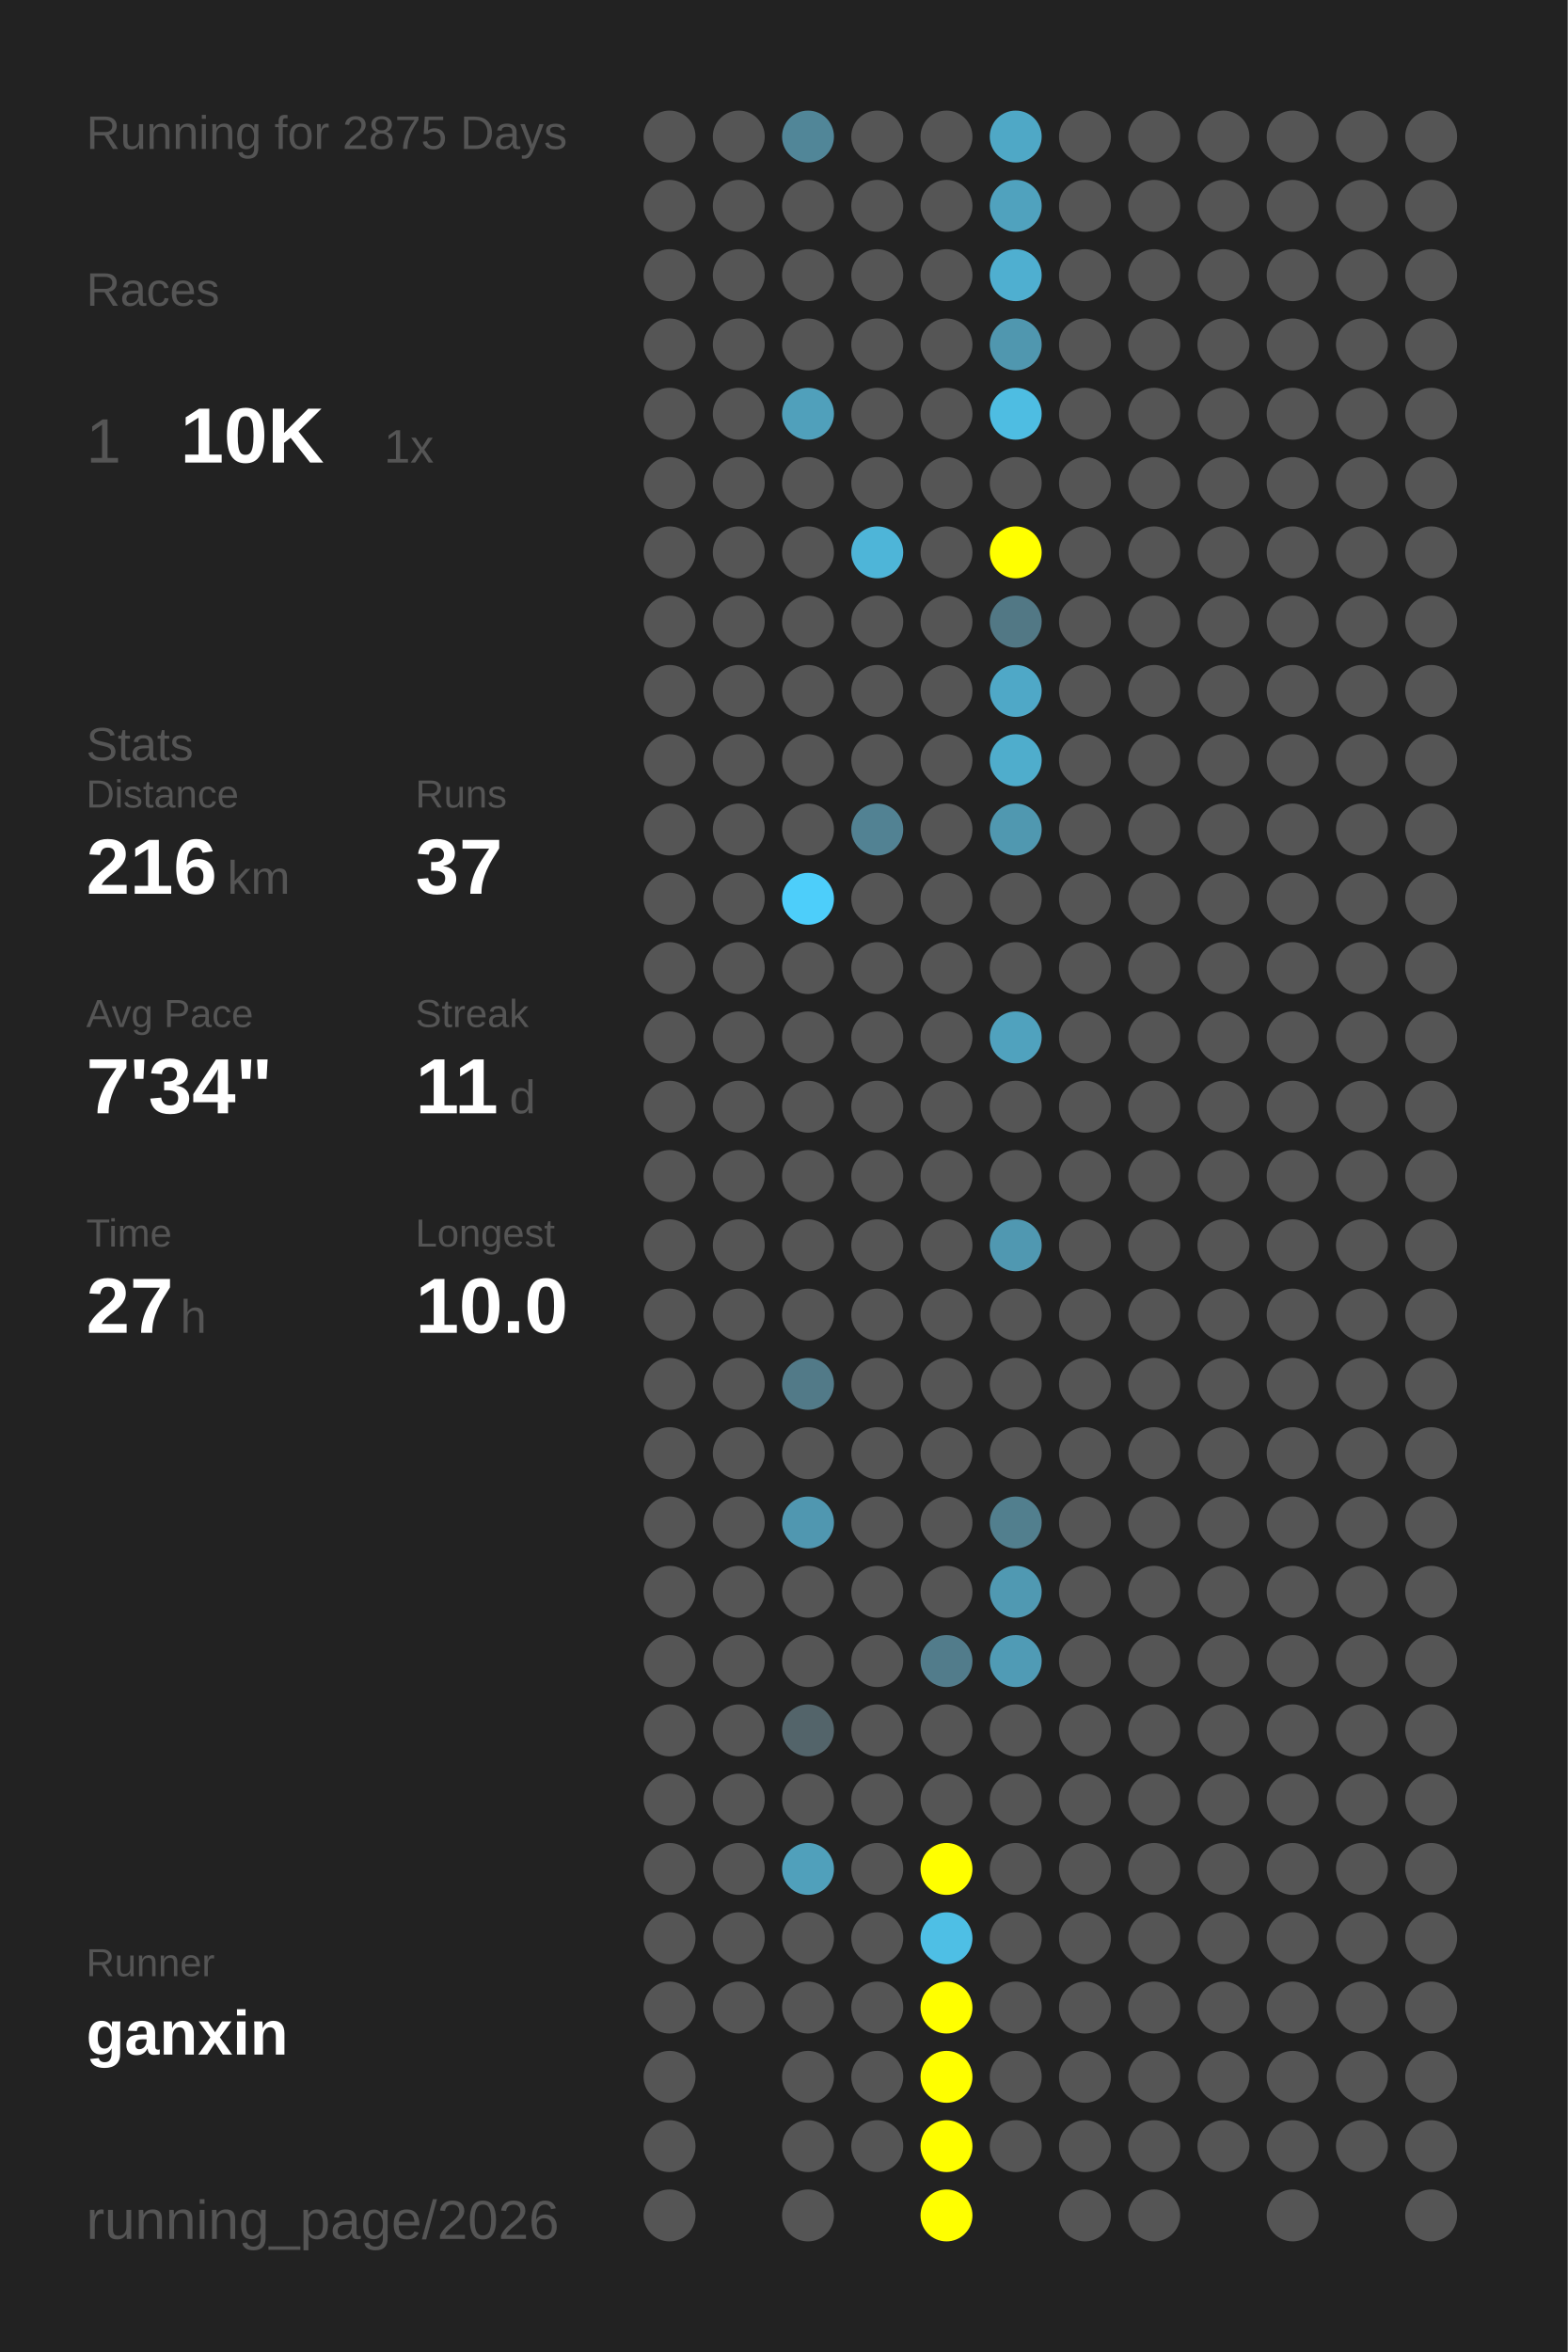
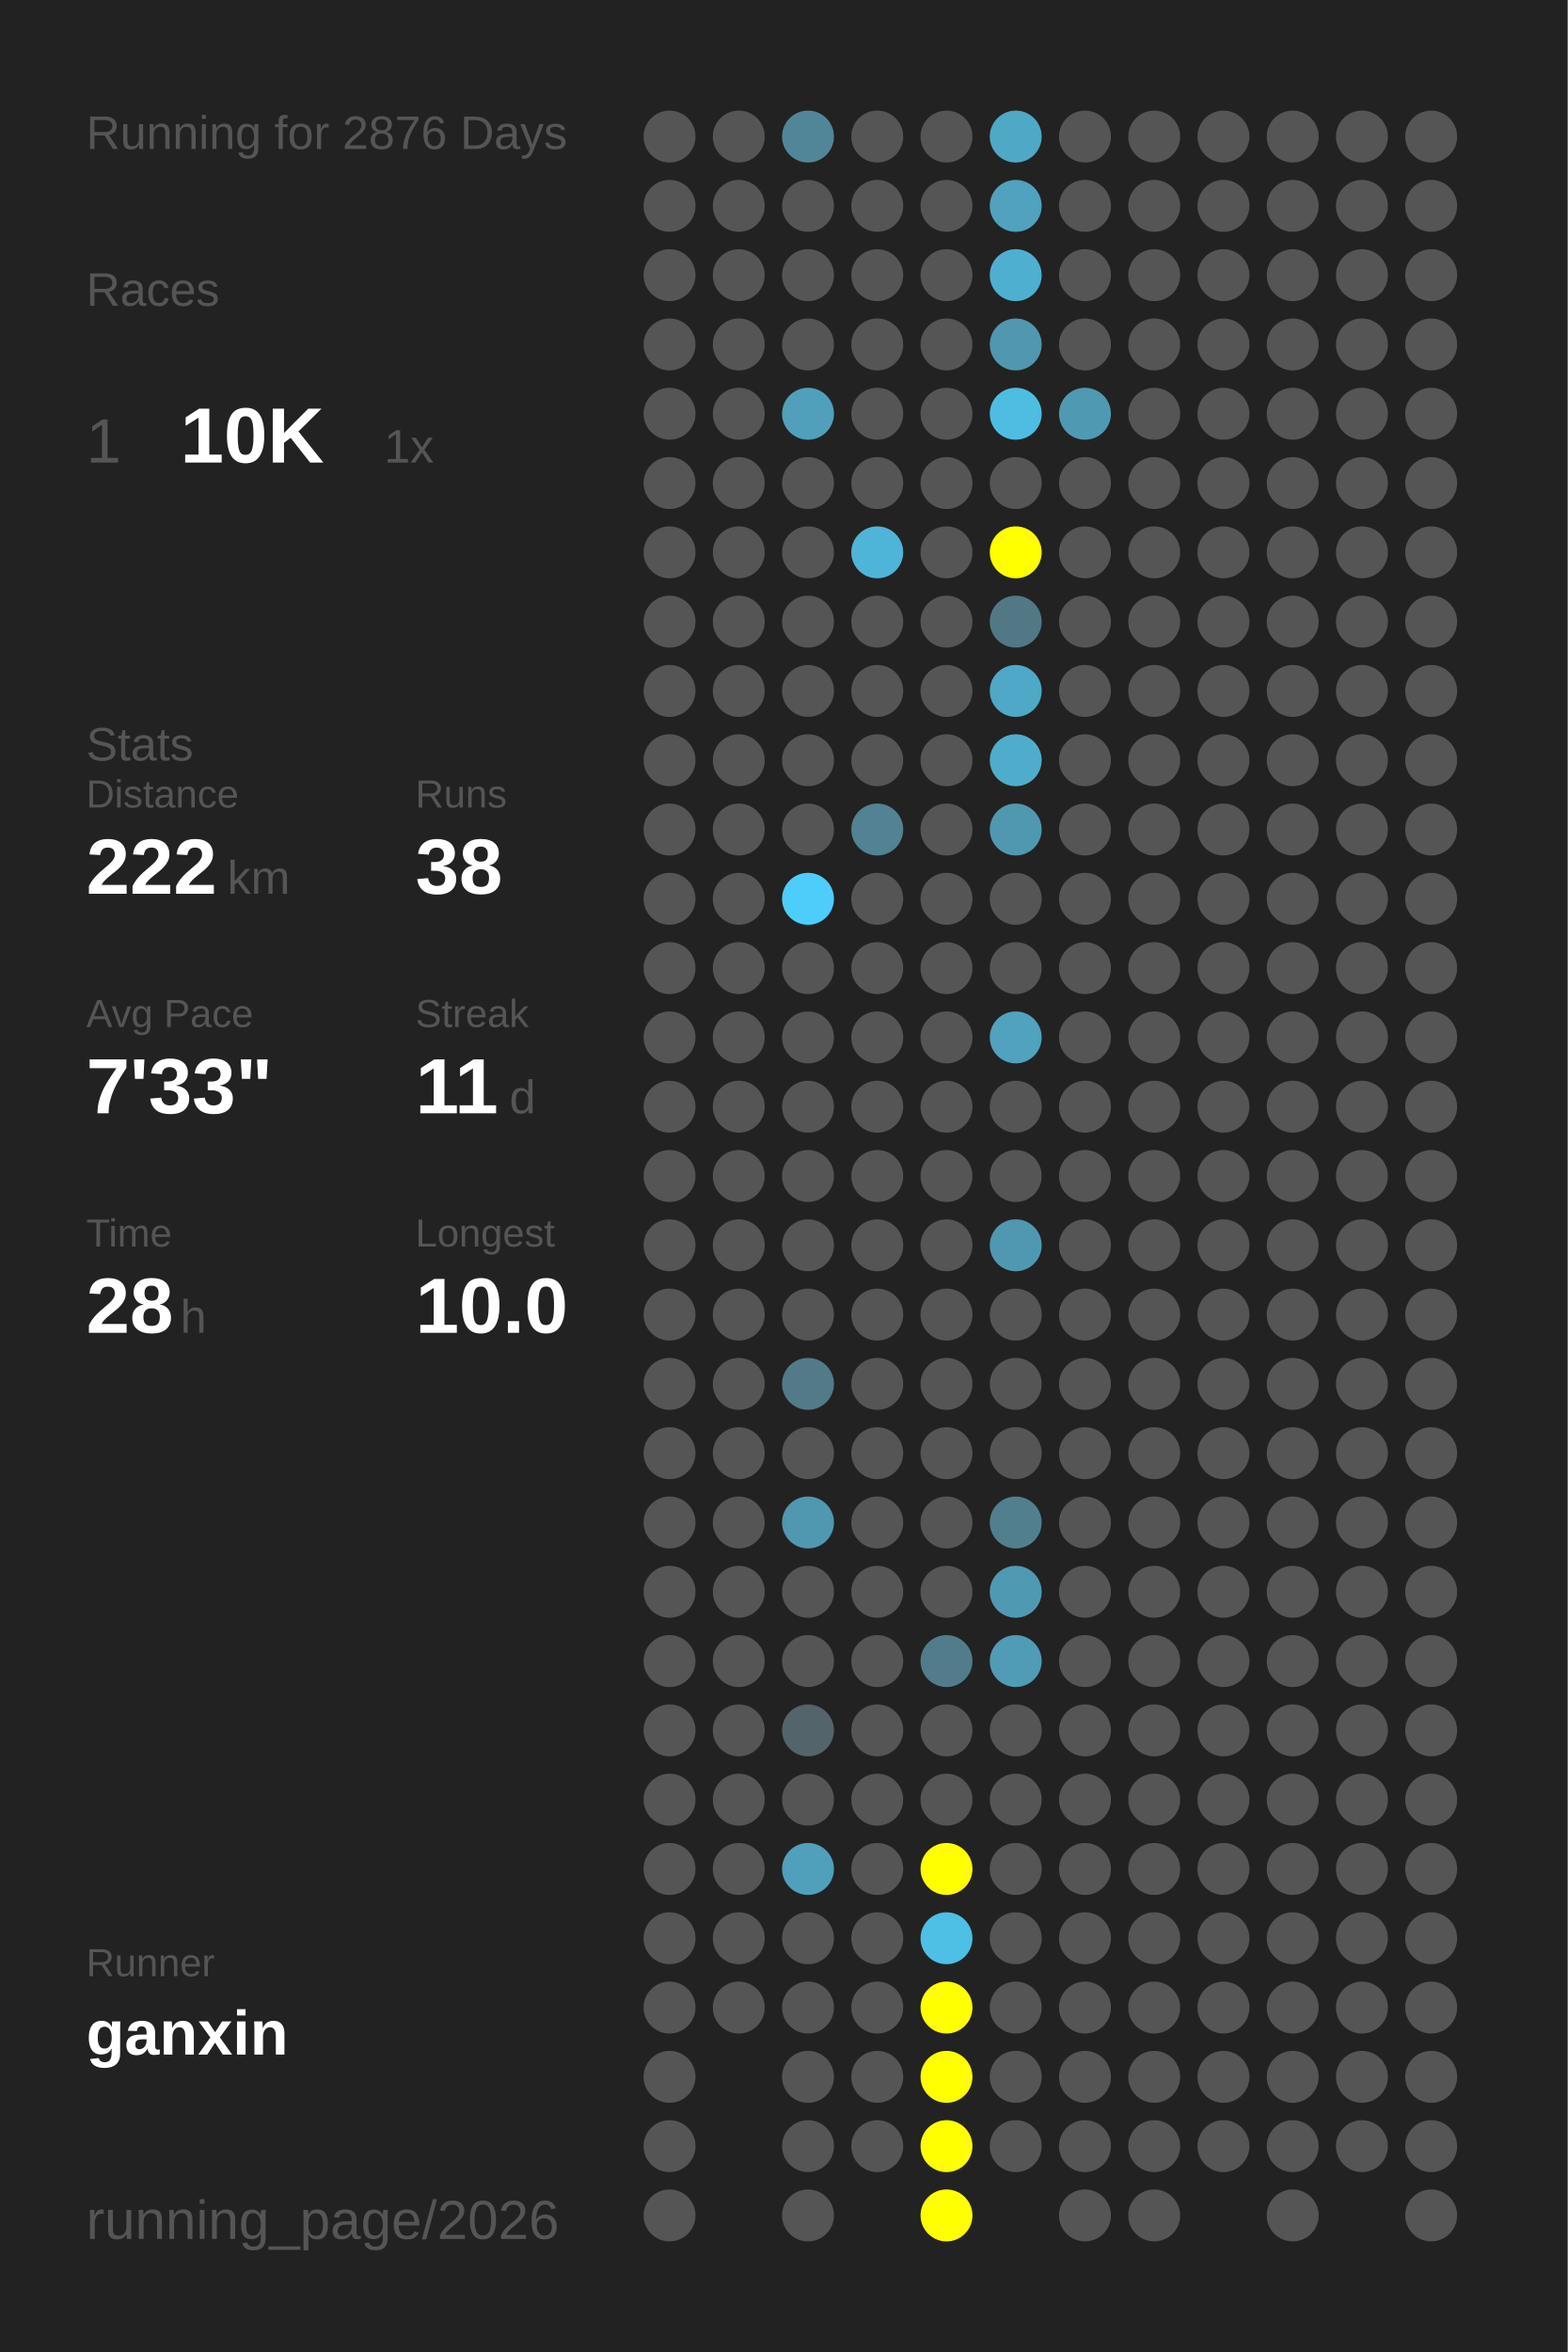
<svg xmlns="http://www.w3.org/2000/svg" baseProfile="full" height="300mm" version="1.1" viewBox="0,0,200,300" width="200mm">
  <defs />
  <rect fill="#222222" height="300" width="200" x="0" y="0" />
-   <text fill="#555555" style="font-size:6px; font-family:Arial;" x="11" y="19">Running for 2875 Days</text>
+   <text fill="#555555" style="font-size:6px; font-family:Arial;" x="11" y="19">Running for 2876 Days</text>
  <text fill="#555555" style="font-size:6px; font-family:Arial;" x="11" y="39">Races</text>
  <text fill="#555555" style="font-size:8px; font-family:Arial;" x="11" y="59">1</text>
  <text fill="#FFFFFF" style="font-size:10px; font-family:Arial; font-weight:bold;" x="23" y="59">10K</text>
  <text fill="#555555" style="font-size:6px; font-family:Arial;" x="49" y="59">1x</text>
  <text fill="#555555" style="font-size:6px; font-family:Arial;" x="11" y="97">Stats</text>
  <text fill="#555555" style="font-size:5px; font-family:Arial;" x="11" y="103">Distance</text>
-   <text fill="#FFFFFF" style="font-size:10px; font-family:Arial; font-weight:bold;" x="11" y="114">216</text>
+   <text fill="#FFFFFF" style="font-size:10px; font-family:Arial; font-weight:bold;" x="11" y="114">222</text>
  <text fill="#555555" style="font-size:6px; font-family:Arial;" x="29" y="114">km</text>
  <text fill="#555555" style="font-size:5px; font-family:Arial;" x="53" y="103">Runs</text>
-   <text fill="#FFFFFF" style="font-size:10px; font-family:Arial; font-weight:bold;" x="53" y="114">37</text>
+   <text fill="#FFFFFF" style="font-size:10px; font-family:Arial; font-weight:bold;" x="53" y="114">38</text>
  <text fill="#555555" style="font-size:5px; font-family:Arial;" x="11" y="131">Avg Pace</text>
-   <text fill="#FFFFFF" style="font-size:10px; font-family:Arial; font-weight:bold;" x="11" y="142">7'34"</text>
+   <text fill="#FFFFFF" style="font-size:10px; font-family:Arial; font-weight:bold;" x="11" y="142">7'33"</text>
  <text fill="#555555" style="font-size:5px; font-family:Arial;" x="53" y="131">Streak</text>
  <text fill="#FFFFFF" style="font-size:10px; font-family:Arial; font-weight:bold;" x="53" y="142">11</text>
  <text fill="#555555" style="font-size:6px; font-family:Arial;" x="65" y="142">d</text>
  <text fill="#555555" style="font-size:5px; font-family:Arial;" x="11" y="159">Time</text>
-   <text fill="#FFFFFF" style="font-size:10px; font-family:Arial; font-weight:bold;" x="11" y="170">27</text>
+   <text fill="#FFFFFF" style="font-size:10px; font-family:Arial; font-weight:bold;" x="11" y="170">28</text>
  <text fill="#555555" style="font-size:6px; font-family:Arial;" x="23" y="170">h</text>
  <text fill="#555555" style="font-size:5px; font-family:Arial;" x="53" y="159">Longest</text>
  <text fill="#FFFFFF" style="font-size:10px; font-family:Arial; font-weight:bold;" x="53" y="170">10.0</text>
  <text fill="#555555" style="font-size:5px; font-family:Arial;" x="11" y="252.065">Runner</text>
  <text fill="#FFFFFF" style="font-size:8px; font-family:Arial; font-weight:bold;" x="11" y="262.065">ganxin</text>
  <text fill="#555555" style="font-size:7px; font-family:Arial;" x="11" y="285.581">running_page/2026</text>
  <circle cx="85.417" cy="17.419" fill="#555555" r="3.312" />
  <circle cx="85.417" cy="26.258" fill="#555555" r="3.312" />
  <circle cx="85.417" cy="35.097" fill="#555555" r="3.312" />
  <circle cx="85.417" cy="43.935" fill="#555555" r="3.312" />
  <circle cx="85.417" cy="52.774" fill="#555555" r="3.312" />
  <circle cx="85.417" cy="61.613" fill="#555555" r="3.312" />
  <circle cx="85.417" cy="70.452" fill="#555555" r="3.312" />
  <circle cx="85.417" cy="79.29" fill="#555555" r="3.312" />
  <circle cx="85.417" cy="88.129" fill="#555555" r="3.312" />
  <circle cx="85.417" cy="96.968" fill="#555555" r="3.312" />
  <circle cx="85.417" cy="105.806" fill="#555555" r="3.312" />
  <circle cx="85.417" cy="114.645" fill="#555555" r="3.312" />
  <circle cx="85.417" cy="123.484" fill="#555555" r="3.312" />
  <circle cx="85.417" cy="132.323" fill="#555555" r="3.312" />
  <circle cx="85.417" cy="141.161" fill="#555555" r="3.312" />
  <circle cx="85.417" cy="150" fill="#555555" r="3.312" />
  <circle cx="85.417" cy="158.839" fill="#555555" r="3.312" />
  <circle cx="85.417" cy="167.677" fill="#555555" r="3.312" />
  <circle cx="85.417" cy="176.516" fill="#555555" r="3.312" />
  <circle cx="85.417" cy="185.355" fill="#555555" r="3.312" />
  <circle cx="85.417" cy="194.194" fill="#555555" r="3.312" />
  <circle cx="85.417" cy="203.032" fill="#555555" r="3.312" />
  <circle cx="85.417" cy="211.871" fill="#555555" r="3.312" />
  <circle cx="85.417" cy="220.71" fill="#555555" r="3.312" />
  <circle cx="85.417" cy="229.548" fill="#555555" r="3.312" />
  <circle cx="85.417" cy="238.387" fill="#555555" r="3.312" />
  <circle cx="85.417" cy="247.226" fill="#555555" r="3.312" />
  <circle cx="85.417" cy="256.065" fill="#555555" r="3.312" />
  <circle cx="85.417" cy="264.903" fill="#555555" r="3.312" />
  <circle cx="85.417" cy="273.742" fill="#555555" r="3.312" />
  <circle cx="85.417" cy="282.581" fill="#555555" r="3.312" />
  <circle cx="94.25" cy="17.419" fill="#555555" r="3.312" />
  <circle cx="94.25" cy="26.258" fill="#555555" r="3.312" />
  <circle cx="94.25" cy="35.097" fill="#555555" r="3.312" />
  <circle cx="94.25" cy="43.935" fill="#555555" r="3.312" />
  <circle cx="94.25" cy="52.774" fill="#555555" r="3.312" />
  <circle cx="94.25" cy="61.613" fill="#555555" r="3.312" />
  <circle cx="94.25" cy="70.452" fill="#555555" r="3.312" />
  <circle cx="94.25" cy="79.29" fill="#555555" r="3.312" />
  <circle cx="94.25" cy="88.129" fill="#555555" r="3.312" />
  <circle cx="94.25" cy="96.968" fill="#555555" r="3.312" />
  <circle cx="94.25" cy="105.806" fill="#555555" r="3.312" />
  <circle cx="94.25" cy="114.645" fill="#555555" r="3.312" />
  <circle cx="94.25" cy="123.484" fill="#555555" r="3.312" />
  <circle cx="94.25" cy="132.323" fill="#555555" r="3.312" />
  <circle cx="94.25" cy="141.161" fill="#555555" r="3.312" />
  <circle cx="94.25" cy="150" fill="#555555" r="3.312" />
  <circle cx="94.25" cy="158.839" fill="#555555" r="3.312" />
  <circle cx="94.25" cy="167.677" fill="#555555" r="3.312" />
  <circle cx="94.25" cy="176.516" fill="#555555" r="3.312" />
  <circle cx="94.25" cy="185.355" fill="#555555" r="3.312" />
  <circle cx="94.25" cy="194.194" fill="#555555" r="3.312" />
  <circle cx="94.25" cy="203.032" fill="#555555" r="3.312" />
  <circle cx="94.25" cy="211.871" fill="#555555" r="3.312" />
  <circle cx="94.25" cy="220.71" fill="#555555" r="3.312" />
  <circle cx="94.25" cy="229.548" fill="#555555" r="3.312" />
  <circle cx="94.25" cy="238.387" fill="#555555" r="3.312" />
  <circle cx="94.25" cy="247.226" fill="#555555" r="3.312" />
  <circle cx="94.25" cy="256.065" fill="#555555" r="3.312" />
  <circle cx="103.083" cy="17.419" fill="#518698" r="3.312" />
  <circle cx="103.083" cy="26.258" fill="#555555" r="3.312" />
  <circle cx="103.083" cy="35.097" fill="#555555" r="3.312" />
  <circle cx="103.083" cy="43.935" fill="#555555" r="3.312" />
  <circle cx="103.083" cy="52.774" fill="#50a0bb" r="3.312" />
  <circle cx="103.083" cy="61.613" fill="#555555" r="3.312" />
  <circle cx="103.083" cy="70.452" fill="#555555" r="3.312" />
  <circle cx="103.083" cy="79.29" fill="#555555" r="3.312" />
  <circle cx="103.083" cy="88.129" fill="#555555" r="3.312" />
  <circle cx="103.083" cy="96.968" fill="#555555" r="3.312" />
  <circle cx="103.083" cy="105.806" fill="#555555" r="3.312" />
  <circle cx="103.083" cy="114.645" fill="#4dcefa" r="3.312" />
  <circle cx="103.083" cy="123.484" fill="#555555" r="3.312" />
  <circle cx="103.083" cy="132.323" fill="#555555" r="3.312" />
  <circle cx="103.083" cy="141.161" fill="#555555" r="3.312" />
  <circle cx="103.083" cy="150" fill="#555555" r="3.312" />
  <circle cx="103.083" cy="158.839" fill="#555555" r="3.312" />
  <circle cx="103.083" cy="167.677" fill="#555555" r="3.312" />
  <circle cx="103.083" cy="176.516" fill="#527a88" r="3.312" />
  <circle cx="103.083" cy="185.355" fill="#555555" r="3.312" />
  <circle cx="103.083" cy="194.194" fill="#5097b0" r="3.312" />
  <circle cx="103.083" cy="203.032" fill="#555555" r="3.312" />
  <circle cx="103.083" cy="211.871" fill="#555555" r="3.312" />
  <circle cx="103.083" cy="220.71" fill="#53646a" r="3.312" />
  <circle cx="103.083" cy="229.548" fill="#555555" r="3.312" />
  <circle cx="103.083" cy="238.387" fill="#50a0bb" r="3.312" />
  <circle cx="103.083" cy="247.226" fill="#555555" r="3.312" />
  <circle cx="103.083" cy="256.065" fill="#555555" r="3.312" />
  <circle cx="103.083" cy="264.903" fill="#555555" r="3.312" />
  <circle cx="103.083" cy="273.742" fill="#555555" r="3.312" />
  <circle cx="103.083" cy="282.581" fill="#555555" r="3.312" />
  <circle cx="111.917" cy="17.419" fill="#555555" r="3.312" />
  <circle cx="111.917" cy="26.258" fill="#555555" r="3.312" />
  <circle cx="111.917" cy="35.097" fill="#555555" r="3.312" />
  <circle cx="111.917" cy="43.935" fill="#555555" r="3.312" />
  <circle cx="111.917" cy="52.774" fill="#555555" r="3.312" />
  <circle cx="111.917" cy="61.613" fill="#555555" r="3.312" />
  <circle cx="111.917" cy="70.452" fill="#4eb5d8" r="3.312" />
  <circle cx="111.917" cy="79.29" fill="#555555" r="3.312" />
  <circle cx="111.917" cy="88.129" fill="#555555" r="3.312" />
  <circle cx="111.917" cy="96.968" fill="#555555" r="3.312" />
  <circle cx="111.917" cy="105.806" fill="#528293" r="3.312" />
  <circle cx="111.917" cy="114.645" fill="#555555" r="3.312" />
  <circle cx="111.917" cy="123.484" fill="#555555" r="3.312" />
  <circle cx="111.917" cy="132.323" fill="#555555" r="3.312" />
  <circle cx="111.917" cy="141.161" fill="#555555" r="3.312" />
  <circle cx="111.917" cy="150" fill="#555555" r="3.312" />
  <circle cx="111.917" cy="158.839" fill="#555555" r="3.312" />
  <circle cx="111.917" cy="167.677" fill="#555555" r="3.312" />
  <circle cx="111.917" cy="176.516" fill="#555555" r="3.312" />
  <circle cx="111.917" cy="185.355" fill="#555555" r="3.312" />
  <circle cx="111.917" cy="194.194" fill="#555555" r="3.312" />
  <circle cx="111.917" cy="203.032" fill="#555555" r="3.312" />
  <circle cx="111.917" cy="211.871" fill="#555555" r="3.312" />
  <circle cx="111.917" cy="220.71" fill="#555555" r="3.312" />
  <circle cx="111.917" cy="229.548" fill="#555555" r="3.312" />
  <circle cx="111.917" cy="238.387" fill="#555555" r="3.312" />
  <circle cx="111.917" cy="247.226" fill="#555555" r="3.312" />
  <circle cx="111.917" cy="256.065" fill="#555555" r="3.312" />
  <circle cx="111.917" cy="264.903" fill="#555555" r="3.312" />
  <circle cx="111.917" cy="273.742" fill="#555555" r="3.312" />
  <circle cx="120.75" cy="17.419" fill="#555555" r="3.312" />
  <circle cx="120.75" cy="26.258" fill="#555555" r="3.312" />
  <circle cx="120.75" cy="35.097" fill="#555555" r="3.312" />
  <circle cx="120.75" cy="43.935" fill="#555555" r="3.312" />
  <circle cx="120.75" cy="52.774" fill="#555555" r="3.312" />
  <circle cx="120.75" cy="61.613" fill="#555555" r="3.312" />
  <circle cx="120.75" cy="70.452" fill="#555555" r="3.312" />
  <circle cx="120.75" cy="79.29" fill="#555555" r="3.312" />
  <circle cx="120.75" cy="88.129" fill="#555555" r="3.312" />
  <circle cx="120.75" cy="96.968" fill="#555555" r="3.312" />
  <circle cx="120.75" cy="105.806" fill="#555555" r="3.312" />
  <circle cx="120.75" cy="114.645" fill="#555555" r="3.312" />
  <circle cx="120.75" cy="123.484" fill="#555555" r="3.312" />
  <circle cx="120.75" cy="132.323" fill="#555555" r="3.312" />
  <circle cx="120.75" cy="141.161" fill="#555555" r="3.312" />
  <circle cx="120.75" cy="150" fill="#555555" r="3.312" />
  <circle cx="120.75" cy="158.839" fill="#555555" r="3.312" />
  <circle cx="120.75" cy="167.677" fill="#555555" r="3.312" />
  <circle cx="120.75" cy="176.516" fill="#555555" r="3.312" />
  <circle cx="120.75" cy="185.355" fill="#555555" r="3.312" />
  <circle cx="120.75" cy="194.194" fill="#555555" r="3.312" />
  <circle cx="120.75" cy="203.032" fill="#555555" r="3.312" />
  <circle cx="120.75" cy="211.871" fill="#527c8b" r="3.312" />
  <circle cx="120.75" cy="220.71" fill="#555555" r="3.312" />
  <circle cx="120.75" cy="229.548" fill="#555555" r="3.312" />
  <circle cx="120.75" cy="238.387" fill="#FFFF00" r="3.312" />
  <circle cx="120.75" cy="247.226" fill="#4ebfe5" r="3.312" />
  <circle cx="120.75" cy="256.065" fill="#FFFF00" r="3.312" />
  <circle cx="120.75" cy="264.903" fill="#FFFF00" r="3.312" />
  <circle cx="120.75" cy="273.742" fill="#FFFF00" r="3.312" />
  <circle cx="120.75" cy="282.581" fill="#FFFF00" r="3.312" />
  <circle cx="129.583" cy="17.419" fill="#4fa8c6" r="3.312" />
  <circle cx="129.583" cy="26.258" fill="#50a2be" r="3.312" />
  <circle cx="129.583" cy="35.097" fill="#4fafd0" r="3.312" />
  <circle cx="129.583" cy="43.935" fill="#5097af" r="3.312" />
  <circle cx="129.583" cy="52.774" fill="#4ebde2" r="3.312" />
  <circle cx="129.583" cy="61.613" fill="#555555" r="3.312" />
  <circle cx="129.583" cy="70.452" fill="#FFFF00" r="3.312" />
  <circle cx="129.583" cy="79.29" fill="#527885" r="3.312" />
  <circle cx="129.583" cy="88.129" fill="#4fa8c7" r="3.312" />
  <circle cx="129.583" cy="96.968" fill="#4fadcc" r="3.312" />
  <circle cx="129.583" cy="105.806" fill="#5098b0" r="3.312" />
  <circle cx="129.583" cy="114.645" fill="#555555" r="3.312" />
  <circle cx="129.583" cy="123.484" fill="#555555" r="3.312" />
  <circle cx="129.583" cy="132.323" fill="#50a2be" r="3.312" />
  <circle cx="129.583" cy="141.161" fill="#555555" r="3.312" />
  <circle cx="129.583" cy="150" fill="#555555" r="3.312" />
  <circle cx="129.583" cy="158.839" fill="#5098b1" r="3.312" />
  <circle cx="129.583" cy="167.677" fill="#555555" r="3.312" />
  <circle cx="129.583" cy="176.516" fill="#555555" r="3.312" />
  <circle cx="129.583" cy="185.355" fill="#555555" r="3.312" />
  <circle cx="129.583" cy="194.194" fill="#527f8e" r="3.312" />
  <circle cx="129.583" cy="203.032" fill="#5099b2" r="3.312" />
  <circle cx="129.583" cy="211.871" fill="#509bb5" r="3.312" />
  <circle cx="129.583" cy="220.71" fill="#555555" r="3.312" />
  <circle cx="129.583" cy="229.548" fill="#555555" r="3.312" />
  <circle cx="129.583" cy="238.387" fill="#555555" r="3.312" />
  <circle cx="129.583" cy="247.226" fill="#555555" r="3.312" />
  <circle cx="129.583" cy="256.065" fill="#555555" r="3.312" />
  <circle cx="129.583" cy="264.903" fill="#555555" r="3.312" />
  <circle cx="129.583" cy="273.742" fill="#555555" r="3.312" />
  <circle cx="138.417" cy="17.419" fill="#555555" r="3.312" />
  <circle cx="138.417" cy="26.258" fill="#555555" r="3.312" />
  <circle cx="138.417" cy="35.097" fill="#555555" r="3.312" />
  <circle cx="138.417" cy="43.935" fill="#555555" r="3.312" />
-   <circle cx="138.417" cy="52.774" fill="#555555" r="3.312" />
+   <circle cx="138.417" cy="52.774" fill="#5099b2" r="3.312" />
  <circle cx="138.417" cy="61.613" fill="#555555" r="3.312" />
  <circle cx="138.417" cy="70.452" fill="#555555" r="3.312" />
  <circle cx="138.417" cy="79.29" fill="#555555" r="3.312" />
  <circle cx="138.417" cy="88.129" fill="#555555" r="3.312" />
  <circle cx="138.417" cy="96.968" fill="#555555" r="3.312" />
  <circle cx="138.417" cy="105.806" fill="#555555" r="3.312" />
  <circle cx="138.417" cy="114.645" fill="#555555" r="3.312" />
  <circle cx="138.417" cy="123.484" fill="#555555" r="3.312" />
  <circle cx="138.417" cy="132.323" fill="#555555" r="3.312" />
  <circle cx="138.417" cy="141.161" fill="#555555" r="3.312" />
  <circle cx="138.417" cy="150" fill="#555555" r="3.312" />
  <circle cx="138.417" cy="158.839" fill="#555555" r="3.312" />
  <circle cx="138.417" cy="167.677" fill="#555555" r="3.312" />
  <circle cx="138.417" cy="176.516" fill="#555555" r="3.312" />
  <circle cx="138.417" cy="185.355" fill="#555555" r="3.312" />
  <circle cx="138.417" cy="194.194" fill="#555555" r="3.312" />
  <circle cx="138.417" cy="203.032" fill="#555555" r="3.312" />
  <circle cx="138.417" cy="211.871" fill="#555555" r="3.312" />
  <circle cx="138.417" cy="220.71" fill="#555555" r="3.312" />
  <circle cx="138.417" cy="229.548" fill="#555555" r="3.312" />
  <circle cx="138.417" cy="238.387" fill="#555555" r="3.312" />
  <circle cx="138.417" cy="247.226" fill="#555555" r="3.312" />
  <circle cx="138.417" cy="256.065" fill="#555555" r="3.312" />
  <circle cx="138.417" cy="264.903" fill="#555555" r="3.312" />
  <circle cx="138.417" cy="273.742" fill="#555555" r="3.312" />
  <circle cx="138.417" cy="282.581" fill="#555555" r="3.312" />
  <circle cx="147.25" cy="17.419" fill="#555555" r="3.312" />
  <circle cx="147.25" cy="26.258" fill="#555555" r="3.312" />
  <circle cx="147.25" cy="35.097" fill="#555555" r="3.312" />
  <circle cx="147.25" cy="43.935" fill="#555555" r="3.312" />
  <circle cx="147.25" cy="52.774" fill="#555555" r="3.312" />
  <circle cx="147.25" cy="61.613" fill="#555555" r="3.312" />
  <circle cx="147.25" cy="70.452" fill="#555555" r="3.312" />
  <circle cx="147.25" cy="79.29" fill="#555555" r="3.312" />
  <circle cx="147.25" cy="88.129" fill="#555555" r="3.312" />
  <circle cx="147.25" cy="96.968" fill="#555555" r="3.312" />
  <circle cx="147.25" cy="105.806" fill="#555555" r="3.312" />
  <circle cx="147.25" cy="114.645" fill="#555555" r="3.312" />
  <circle cx="147.25" cy="123.484" fill="#555555" r="3.312" />
  <circle cx="147.25" cy="132.323" fill="#555555" r="3.312" />
  <circle cx="147.25" cy="141.161" fill="#555555" r="3.312" />
  <circle cx="147.25" cy="150" fill="#555555" r="3.312" />
  <circle cx="147.25" cy="158.839" fill="#555555" r="3.312" />
  <circle cx="147.25" cy="167.677" fill="#555555" r="3.312" />
  <circle cx="147.25" cy="176.516" fill="#555555" r="3.312" />
  <circle cx="147.25" cy="185.355" fill="#555555" r="3.312" />
  <circle cx="147.25" cy="194.194" fill="#555555" r="3.312" />
  <circle cx="147.25" cy="203.032" fill="#555555" r="3.312" />
  <circle cx="147.25" cy="211.871" fill="#555555" r="3.312" />
  <circle cx="147.25" cy="220.71" fill="#555555" r="3.312" />
  <circle cx="147.25" cy="229.548" fill="#555555" r="3.312" />
  <circle cx="147.25" cy="238.387" fill="#555555" r="3.312" />
  <circle cx="147.25" cy="247.226" fill="#555555" r="3.312" />
  <circle cx="147.25" cy="256.065" fill="#555555" r="3.312" />
  <circle cx="147.25" cy="264.903" fill="#555555" r="3.312" />
  <circle cx="147.25" cy="273.742" fill="#555555" r="3.312" />
  <circle cx="147.25" cy="282.581" fill="#555555" r="3.312" />
  <circle cx="156.083" cy="17.419" fill="#555555" r="3.312" />
  <circle cx="156.083" cy="26.258" fill="#555555" r="3.312" />
  <circle cx="156.083" cy="35.097" fill="#555555" r="3.312" />
  <circle cx="156.083" cy="43.935" fill="#555555" r="3.312" />
  <circle cx="156.083" cy="52.774" fill="#555555" r="3.312" />
  <circle cx="156.083" cy="61.613" fill="#555555" r="3.312" />
  <circle cx="156.083" cy="70.452" fill="#555555" r="3.312" />
  <circle cx="156.083" cy="79.29" fill="#555555" r="3.312" />
  <circle cx="156.083" cy="88.129" fill="#555555" r="3.312" />
  <circle cx="156.083" cy="96.968" fill="#555555" r="3.312" />
  <circle cx="156.083" cy="105.806" fill="#555555" r="3.312" />
  <circle cx="156.083" cy="114.645" fill="#555555" r="3.312" />
  <circle cx="156.083" cy="123.484" fill="#555555" r="3.312" />
  <circle cx="156.083" cy="132.323" fill="#555555" r="3.312" />
  <circle cx="156.083" cy="141.161" fill="#555555" r="3.312" />
  <circle cx="156.083" cy="150" fill="#555555" r="3.312" />
  <circle cx="156.083" cy="158.839" fill="#555555" r="3.312" />
  <circle cx="156.083" cy="167.677" fill="#555555" r="3.312" />
  <circle cx="156.083" cy="176.516" fill="#555555" r="3.312" />
  <circle cx="156.083" cy="185.355" fill="#555555" r="3.312" />
  <circle cx="156.083" cy="194.194" fill="#555555" r="3.312" />
  <circle cx="156.083" cy="203.032" fill="#555555" r="3.312" />
  <circle cx="156.083" cy="211.871" fill="#555555" r="3.312" />
  <circle cx="156.083" cy="220.71" fill="#555555" r="3.312" />
  <circle cx="156.083" cy="229.548" fill="#555555" r="3.312" />
  <circle cx="156.083" cy="238.387" fill="#555555" r="3.312" />
  <circle cx="156.083" cy="247.226" fill="#555555" r="3.312" />
  <circle cx="156.083" cy="256.065" fill="#555555" r="3.312" />
  <circle cx="156.083" cy="264.903" fill="#555555" r="3.312" />
  <circle cx="156.083" cy="273.742" fill="#555555" r="3.312" />
  <circle cx="164.917" cy="17.419" fill="#555555" r="3.312" />
  <circle cx="164.917" cy="26.258" fill="#555555" r="3.312" />
  <circle cx="164.917" cy="35.097" fill="#555555" r="3.312" />
  <circle cx="164.917" cy="43.935" fill="#555555" r="3.312" />
  <circle cx="164.917" cy="52.774" fill="#555555" r="3.312" />
  <circle cx="164.917" cy="61.613" fill="#555555" r="3.312" />
  <circle cx="164.917" cy="70.452" fill="#555555" r="3.312" />
  <circle cx="164.917" cy="79.29" fill="#555555" r="3.312" />
  <circle cx="164.917" cy="88.129" fill="#555555" r="3.312" />
  <circle cx="164.917" cy="96.968" fill="#555555" r="3.312" />
  <circle cx="164.917" cy="105.806" fill="#555555" r="3.312" />
  <circle cx="164.917" cy="114.645" fill="#555555" r="3.312" />
  <circle cx="164.917" cy="123.484" fill="#555555" r="3.312" />
  <circle cx="164.917" cy="132.323" fill="#555555" r="3.312" />
  <circle cx="164.917" cy="141.161" fill="#555555" r="3.312" />
  <circle cx="164.917" cy="150" fill="#555555" r="3.312" />
  <circle cx="164.917" cy="158.839" fill="#555555" r="3.312" />
  <circle cx="164.917" cy="167.677" fill="#555555" r="3.312" />
  <circle cx="164.917" cy="176.516" fill="#555555" r="3.312" />
  <circle cx="164.917" cy="185.355" fill="#555555" r="3.312" />
  <circle cx="164.917" cy="194.194" fill="#555555" r="3.312" />
  <circle cx="164.917" cy="203.032" fill="#555555" r="3.312" />
  <circle cx="164.917" cy="211.871" fill="#555555" r="3.312" />
  <circle cx="164.917" cy="220.71" fill="#555555" r="3.312" />
  <circle cx="164.917" cy="229.548" fill="#555555" r="3.312" />
  <circle cx="164.917" cy="238.387" fill="#555555" r="3.312" />
  <circle cx="164.917" cy="247.226" fill="#555555" r="3.312" />
  <circle cx="164.917" cy="256.065" fill="#555555" r="3.312" />
  <circle cx="164.917" cy="264.903" fill="#555555" r="3.312" />
  <circle cx="164.917" cy="273.742" fill="#555555" r="3.312" />
  <circle cx="164.917" cy="282.581" fill="#555555" r="3.312" />
  <circle cx="173.75" cy="17.419" fill="#555555" r="3.312" />
  <circle cx="173.75" cy="26.258" fill="#555555" r="3.312" />
  <circle cx="173.75" cy="35.097" fill="#555555" r="3.312" />
  <circle cx="173.75" cy="43.935" fill="#555555" r="3.312" />
  <circle cx="173.75" cy="52.774" fill="#555555" r="3.312" />
  <circle cx="173.75" cy="61.613" fill="#555555" r="3.312" />
  <circle cx="173.75" cy="70.452" fill="#555555" r="3.312" />
  <circle cx="173.75" cy="79.29" fill="#555555" r="3.312" />
  <circle cx="173.75" cy="88.129" fill="#555555" r="3.312" />
  <circle cx="173.75" cy="96.968" fill="#555555" r="3.312" />
  <circle cx="173.75" cy="105.806" fill="#555555" r="3.312" />
  <circle cx="173.75" cy="114.645" fill="#555555" r="3.312" />
  <circle cx="173.75" cy="123.484" fill="#555555" r="3.312" />
  <circle cx="173.75" cy="132.323" fill="#555555" r="3.312" />
  <circle cx="173.75" cy="141.161" fill="#555555" r="3.312" />
  <circle cx="173.75" cy="150" fill="#555555" r="3.312" />
  <circle cx="173.75" cy="158.839" fill="#555555" r="3.312" />
  <circle cx="173.75" cy="167.677" fill="#555555" r="3.312" />
  <circle cx="173.75" cy="176.516" fill="#555555" r="3.312" />
  <circle cx="173.75" cy="185.355" fill="#555555" r="3.312" />
  <circle cx="173.75" cy="194.194" fill="#555555" r="3.312" />
  <circle cx="173.75" cy="203.032" fill="#555555" r="3.312" />
  <circle cx="173.75" cy="211.871" fill="#555555" r="3.312" />
  <circle cx="173.75" cy="220.71" fill="#555555" r="3.312" />
  <circle cx="173.75" cy="229.548" fill="#555555" r="3.312" />
  <circle cx="173.75" cy="238.387" fill="#555555" r="3.312" />
  <circle cx="173.75" cy="247.226" fill="#555555" r="3.312" />
  <circle cx="173.75" cy="256.065" fill="#555555" r="3.312" />
  <circle cx="173.75" cy="264.903" fill="#555555" r="3.312" />
  <circle cx="173.75" cy="273.742" fill="#555555" r="3.312" />
  <circle cx="182.583" cy="17.419" fill="#555555" r="3.312" />
  <circle cx="182.583" cy="26.258" fill="#555555" r="3.312" />
  <circle cx="182.583" cy="35.097" fill="#555555" r="3.312" />
  <circle cx="182.583" cy="43.935" fill="#555555" r="3.312" />
  <circle cx="182.583" cy="52.774" fill="#555555" r="3.312" />
  <circle cx="182.583" cy="61.613" fill="#555555" r="3.312" />
  <circle cx="182.583" cy="70.452" fill="#555555" r="3.312" />
  <circle cx="182.583" cy="79.29" fill="#555555" r="3.312" />
  <circle cx="182.583" cy="88.129" fill="#555555" r="3.312" />
  <circle cx="182.583" cy="96.968" fill="#555555" r="3.312" />
  <circle cx="182.583" cy="105.806" fill="#555555" r="3.312" />
  <circle cx="182.583" cy="114.645" fill="#555555" r="3.312" />
  <circle cx="182.583" cy="123.484" fill="#555555" r="3.312" />
  <circle cx="182.583" cy="132.323" fill="#555555" r="3.312" />
  <circle cx="182.583" cy="141.161" fill="#555555" r="3.312" />
  <circle cx="182.583" cy="150" fill="#555555" r="3.312" />
  <circle cx="182.583" cy="158.839" fill="#555555" r="3.312" />
  <circle cx="182.583" cy="167.677" fill="#555555" r="3.312" />
  <circle cx="182.583" cy="176.516" fill="#555555" r="3.312" />
  <circle cx="182.583" cy="185.355" fill="#555555" r="3.312" />
  <circle cx="182.583" cy="194.194" fill="#555555" r="3.312" />
  <circle cx="182.583" cy="203.032" fill="#555555" r="3.312" />
  <circle cx="182.583" cy="211.871" fill="#555555" r="3.312" />
  <circle cx="182.583" cy="220.71" fill="#555555" r="3.312" />
  <circle cx="182.583" cy="229.548" fill="#555555" r="3.312" />
  <circle cx="182.583" cy="238.387" fill="#555555" r="3.312" />
  <circle cx="182.583" cy="247.226" fill="#555555" r="3.312" />
  <circle cx="182.583" cy="256.065" fill="#555555" r="3.312" />
  <circle cx="182.583" cy="264.903" fill="#555555" r="3.312" />
  <circle cx="182.583" cy="273.742" fill="#555555" r="3.312" />
  <circle cx="182.583" cy="282.581" fill="#555555" r="3.312" />
</svg>
